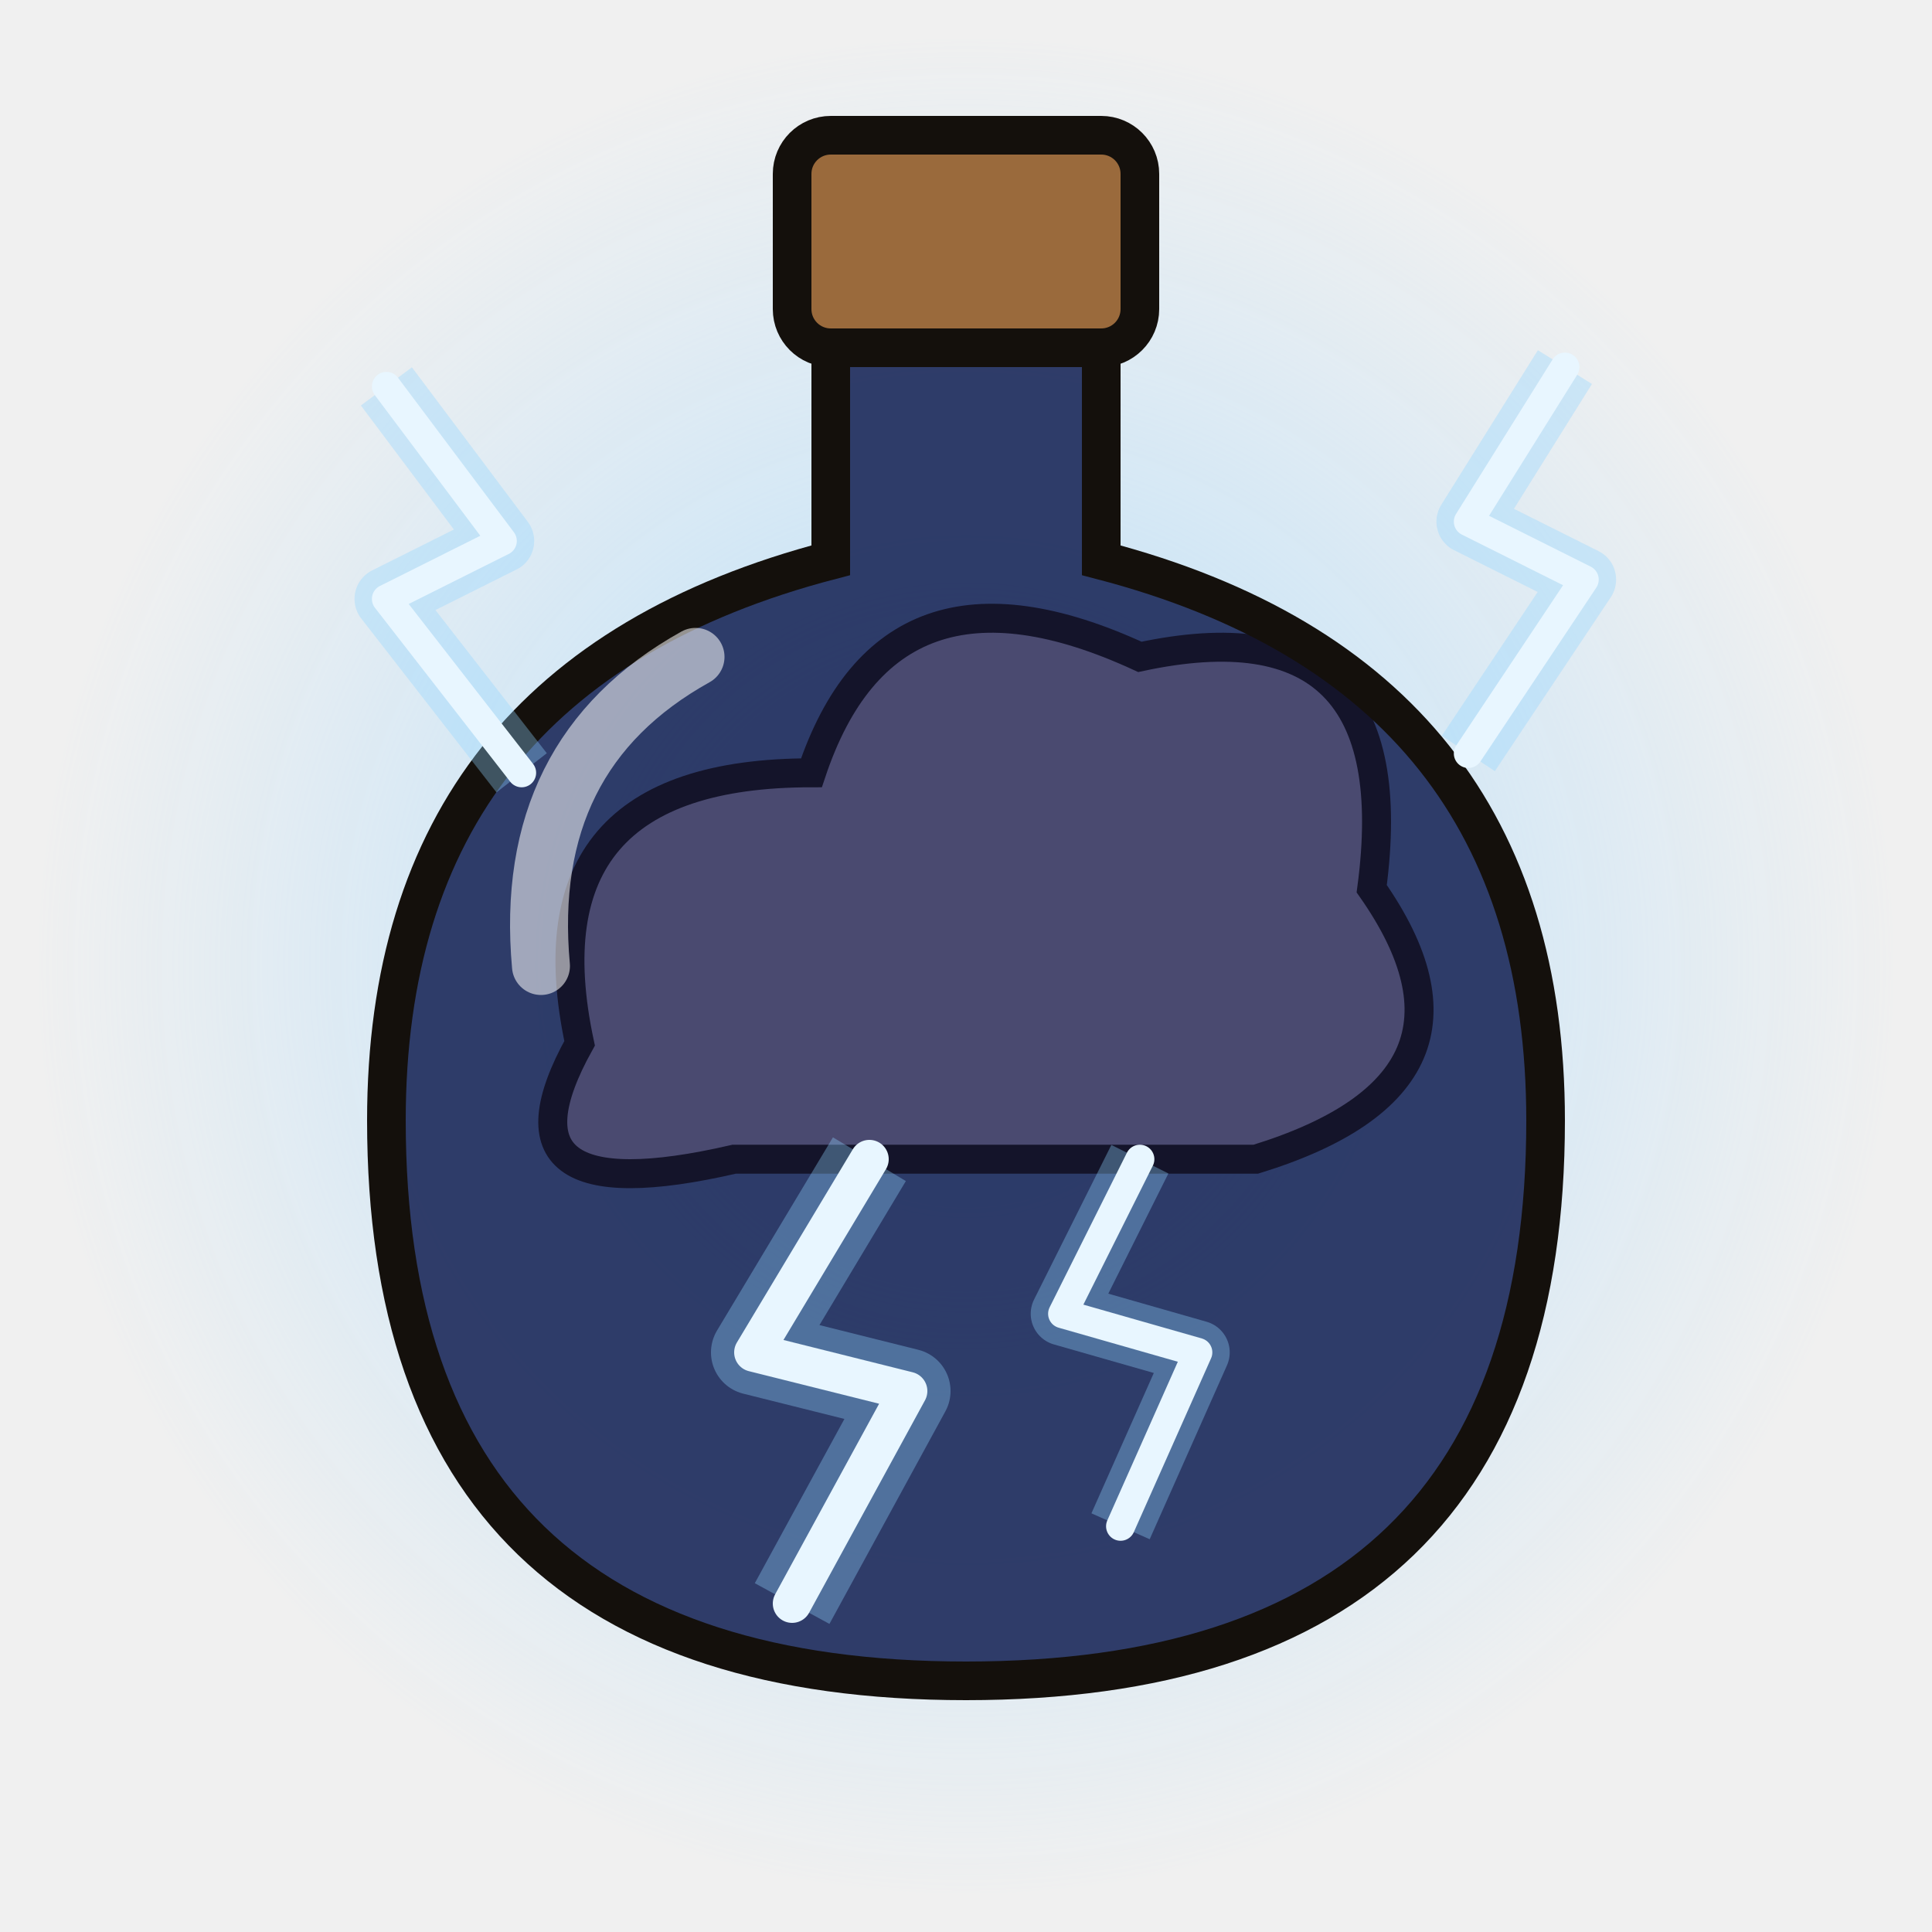
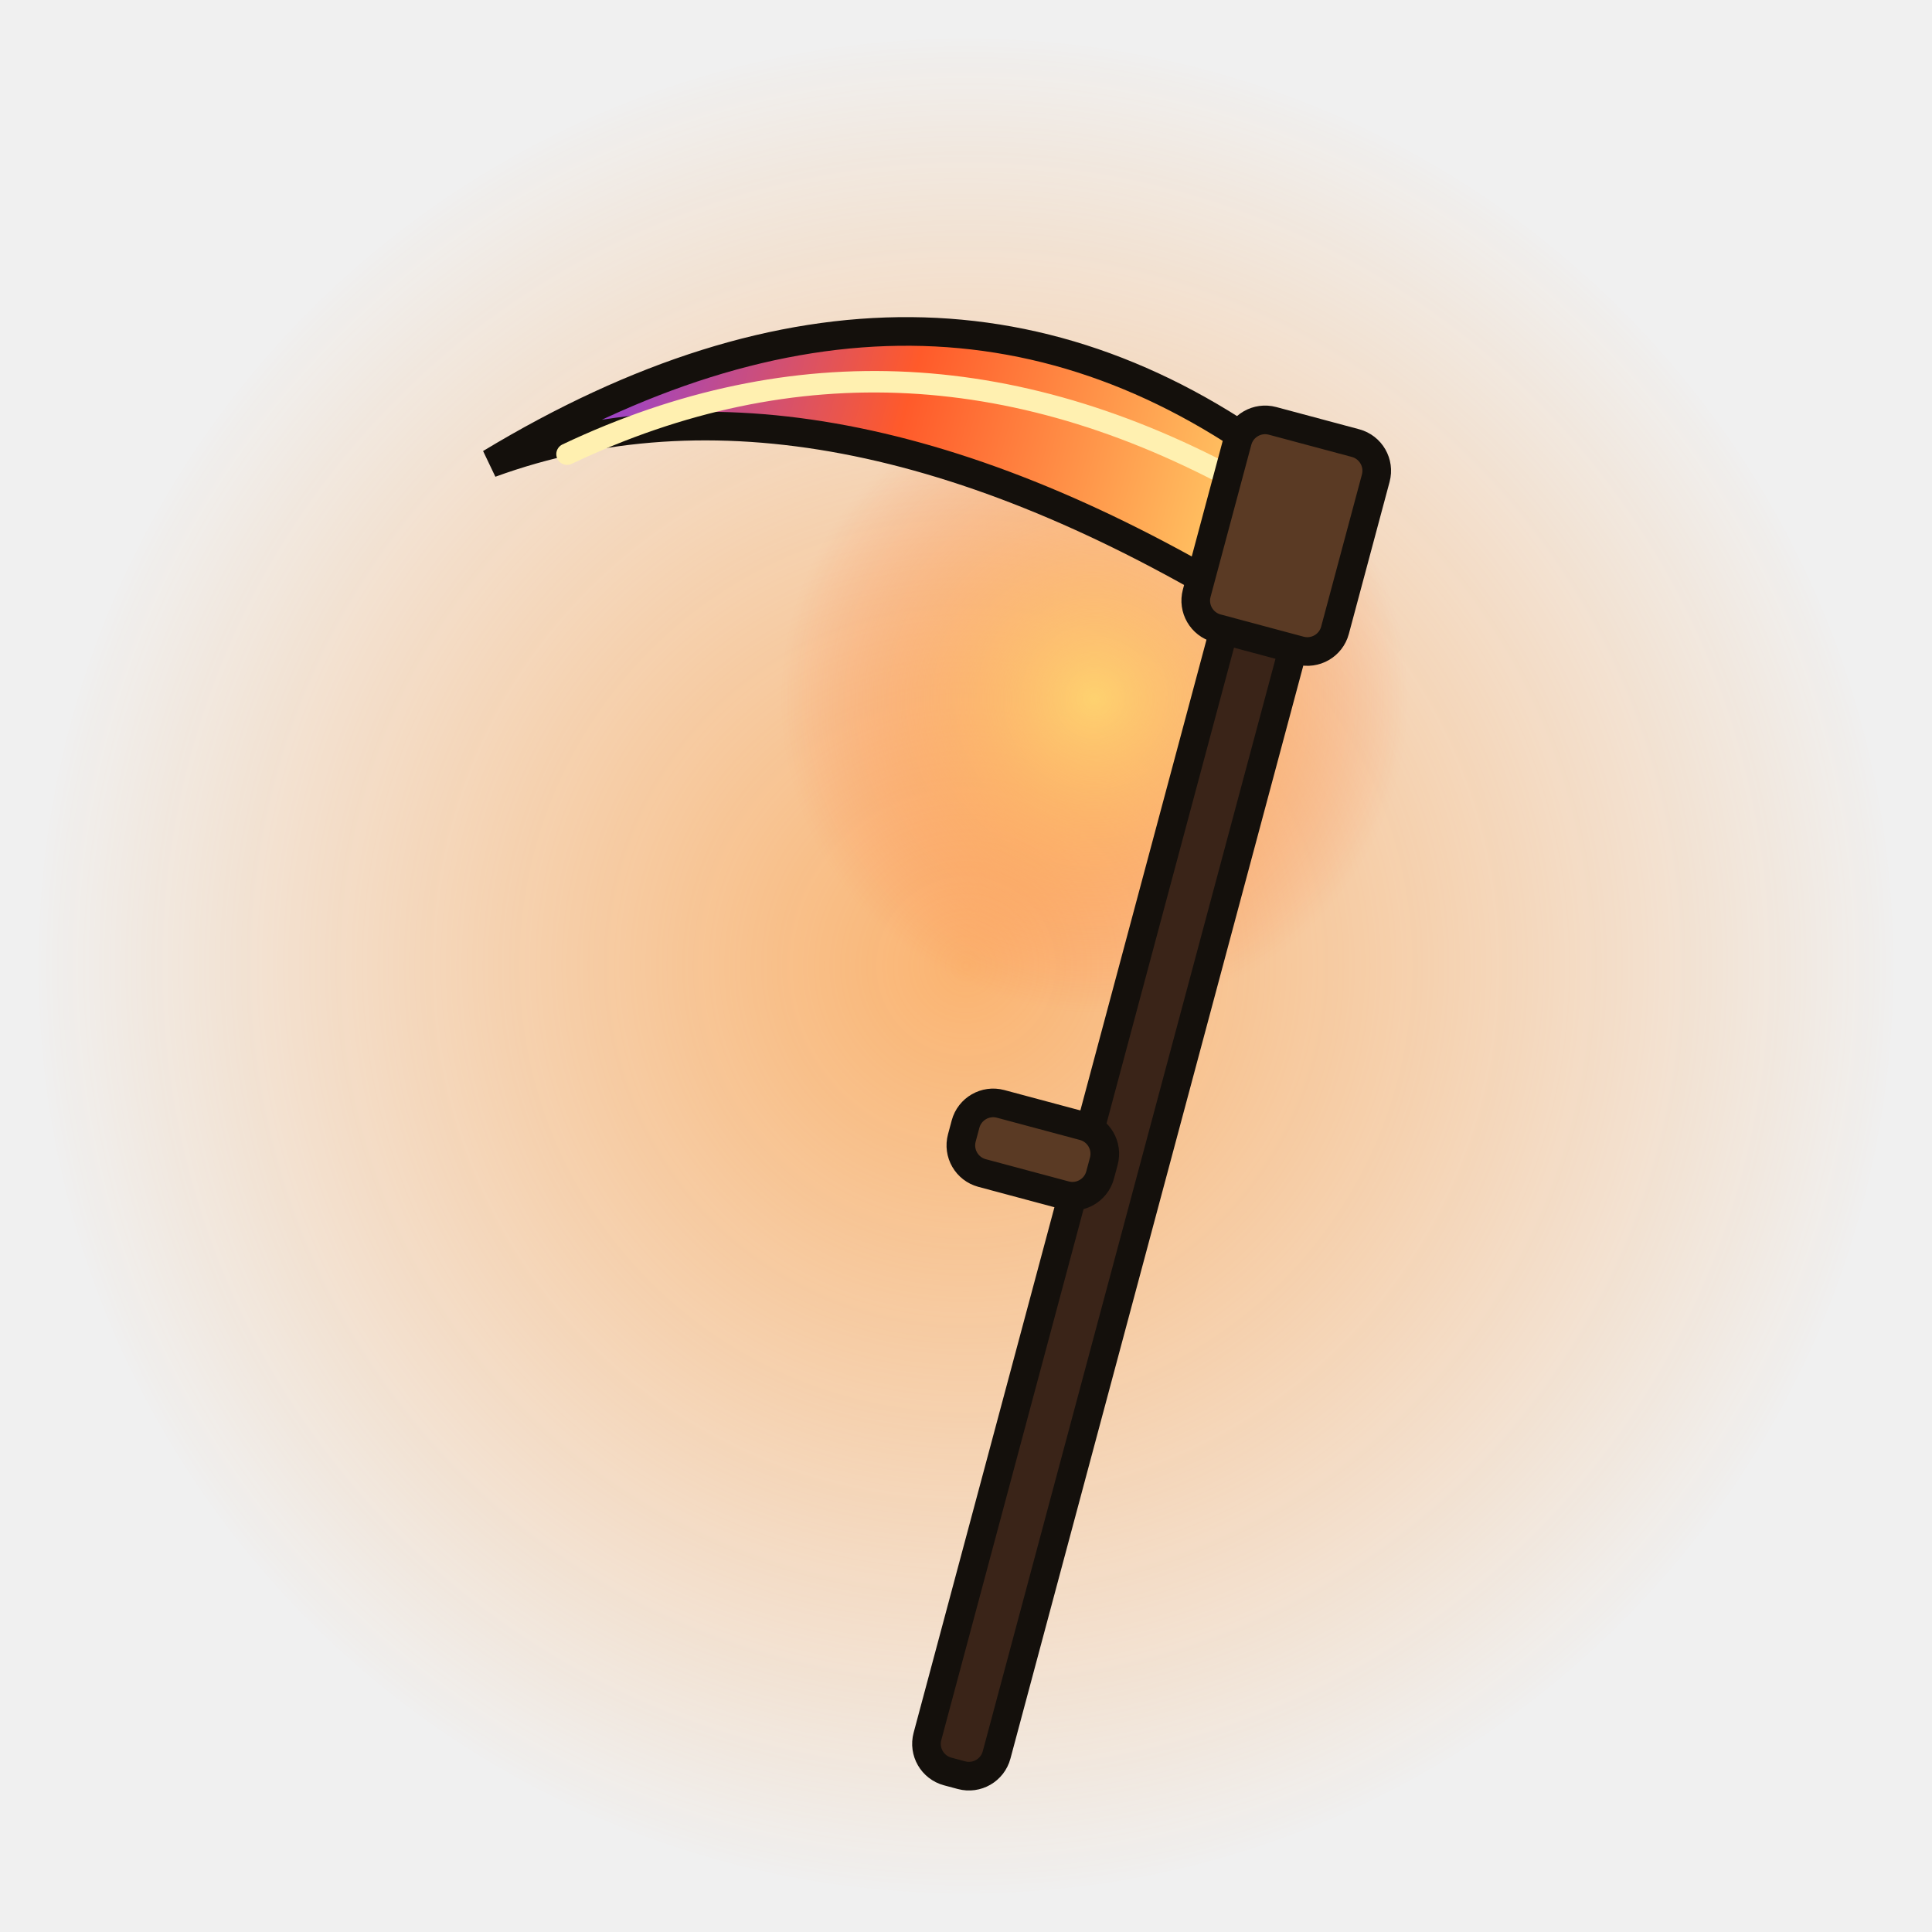
<svg xmlns="http://www.w3.org/2000/svg" viewBox="0 0 200 200" width="200" height="200">
  <defs>
    <radialGradient id="glow">
-       <stop offset="0" stop-color="#9fd8ff" stop-opacity="0.7" />
-       <stop offset="1" stop-color="#9fd8ff" stop-opacity="0" />
+       <stop offset="0" stop-color="#ff9a3a" stop-opacity="0.7" />
+       <stop offset="1" stop-color="#ff9a3a" stop-opacity="0" />
    </radialGradient>
+     <radialGradient id="sun">
+       <stop offset="0" stop-color="#ffd36b" stop-opacity="0.9" />
+       <stop offset="1" stop-color="#ff6a2a" stop-opacity="0" />
+     </radialGradient>
+     <linearGradient id="dusk" x1="0" y1="0" x2="1" y2="0">
+       <stop offset="0" stop-color="#7a3cff" />
+       <stop offset="0.5" stop-color="#ff5a2a" />
+       <stop offset="1" stop-color="#ffd36b" />
+     </linearGradient>
  </defs>
  <circle cx="100" cy="100" r="96" fill="url(#glow)" />
-   <g transform="translate(100 100) rotate(0) scale(1.000)">
-     <path d="M-14,-66 L14,-66 L14,-42 Q60,-30 60,16 Q60,74 0,74 Q-60,74 -60,16 Q-60,-30 -14,-42 Z" fill="#1c2a5a" fill-opacity="0.9" />
-     <path d="M-40,8 Q-46,-20 -16,-20 Q-8,-44 18,-32 Q46,-38 42,-8 Q56,12 30,20 L-24,20 Q-50,26 -40,8 Z" fill="#4a4a70" stroke="#14142a" stroke-width="3" />
-     <path d="M-10,20 L-22,40 L-6,44 L-18,66" fill="none" stroke="#8fd3ff" stroke-width="8.8" stroke-opacity="0.35" stroke-linejoin="round" />
-     <path d="M-10,20 L-22,40 L-6,44 L-18,66" fill="none" stroke="#e8f6ff" stroke-width="4" stroke-linejoin="round" stroke-linecap="round" />
-     <path d="M18,20 L10,36 L24,40 L16,58" fill="none" stroke="#8fd3ff" stroke-width="6.6" stroke-opacity="0.35" stroke-linejoin="round" />
-     <path d="M18,20 L10,36 L24,40 L16,58" fill="none" stroke="#e8f6ff" stroke-width="3" stroke-linejoin="round" stroke-linecap="round" />
-     <path d="M-14,-66 L14,-66 L14,-42 Q60,-30 60,16 Q60,74 0,74 Q-60,74 -60,16 Q-60,-30 -14,-42 Z" fill="none" stroke="#14100c" stroke-width="4" />
-     <path d="M-44,0 Q-46,-22 -28,-32" fill="none" stroke="#ffffff" stroke-opacity="0.55" stroke-width="6" stroke-linecap="round" />
-     <rect x="-18" y="-86" width="36" height="22" rx="4" fill="#9a6a3c" stroke="#14100c" stroke-width="4" />
-     <path d="M-60,-60 L-48,-44 L-60,-38 L-46,-20" fill="none" stroke="#8fd3ff" stroke-width="6.6" stroke-opacity="0.35" stroke-linejoin="round" />
-     <path d="M-60,-60 L-48,-44 L-60,-38 L-46,-20" fill="none" stroke="#e8f6ff" stroke-width="3" stroke-linejoin="round" stroke-linecap="round" />
-     <path d="M62,-62 L52,-46 L64,-40 L52,-22" fill="none" stroke="#8fd3ff" stroke-width="6.6" stroke-opacity="0.35" stroke-linejoin="round" />
-     <path d="M62,-62 L52,-46 L64,-40 L52,-22" fill="none" stroke="#e8f6ff" stroke-width="3" stroke-linejoin="round" stroke-linecap="round" />
+   <g transform="translate(118 112) rotate(15) scale(0.741)">
+     <circle cx="-20" cy="-50" r="44" fill="url(#sun)" />
+     <rect x="-5" y="-90" width="10" height="190" rx="4" fill="#3a2418" stroke="#14100c" stroke-width="4" />
+     <path d="M-2,-88 Q-60,-112 -110,-60 Q-70,-88 -2,-68 Z" fill="url(#dusk)" stroke="#14100c" stroke-width="4" />
+     <path d="M-100,-64 Q-60,-98 -6,-84" fill="none" stroke="#fff0b0" stroke-width="3" stroke-linecap="round" />
+     <rect x="-10" y="-94" width="20" height="30" rx="4" fill="#5a3a24" stroke="#14100c" stroke-width="4" />
+     <rect x="-22" y="8" width="20" height="10" rx="4" fill="#5a3a24" stroke="#14100c" stroke-width="4" />
  </g>
</svg>
